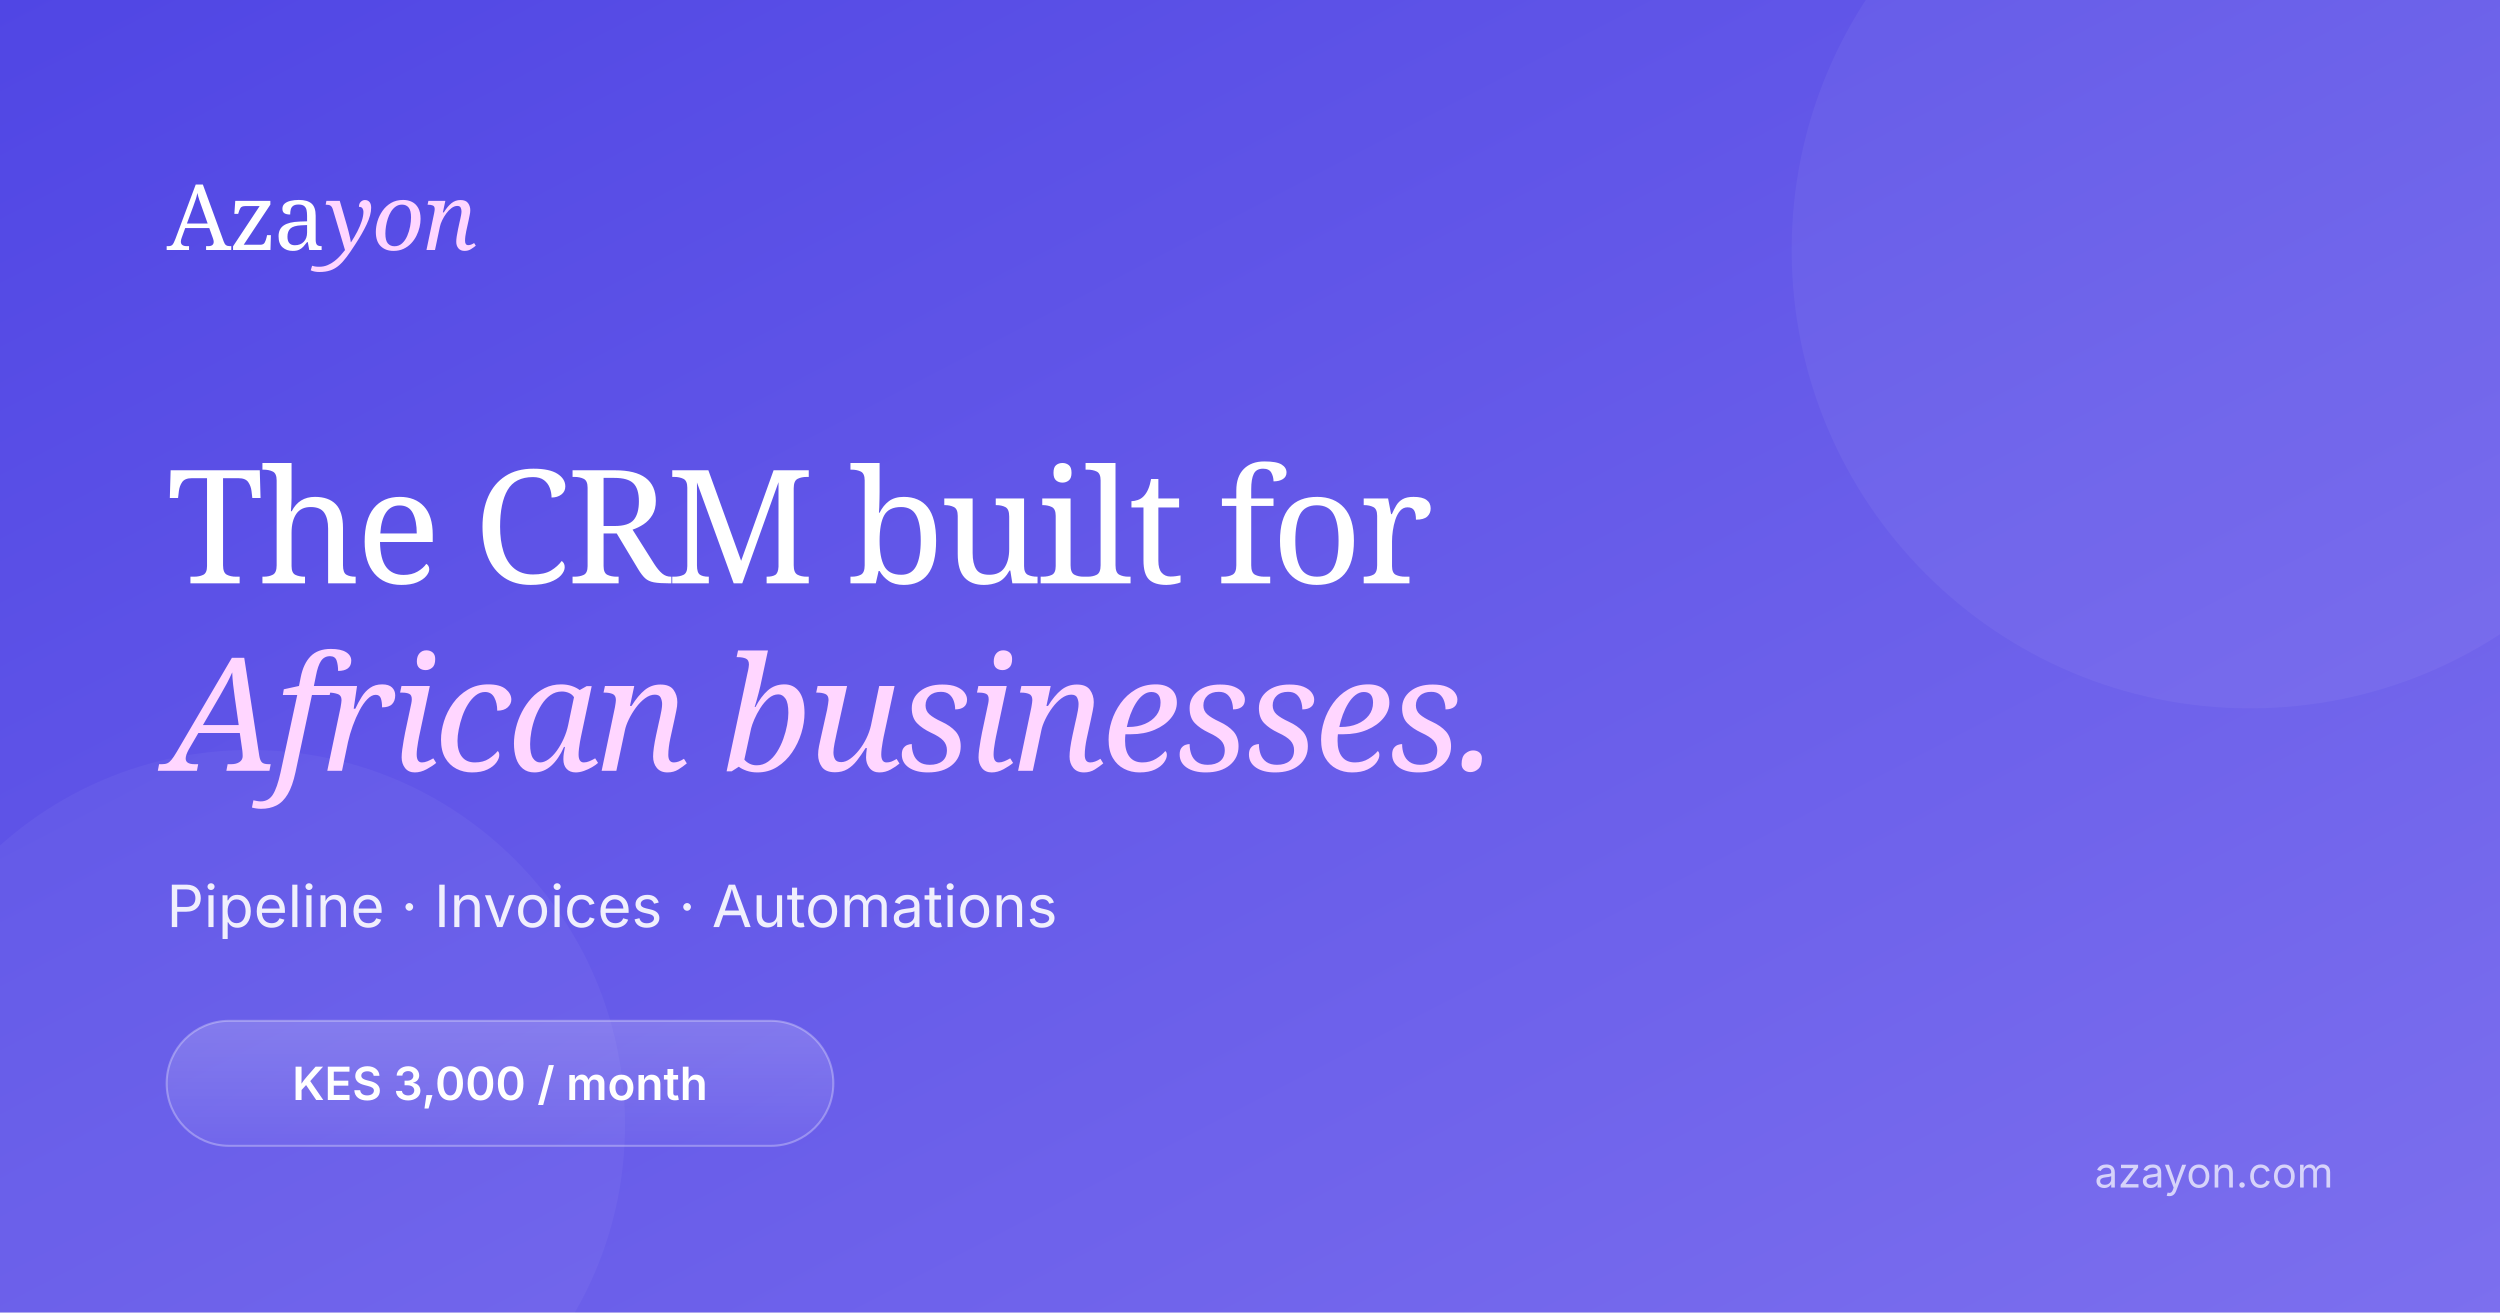
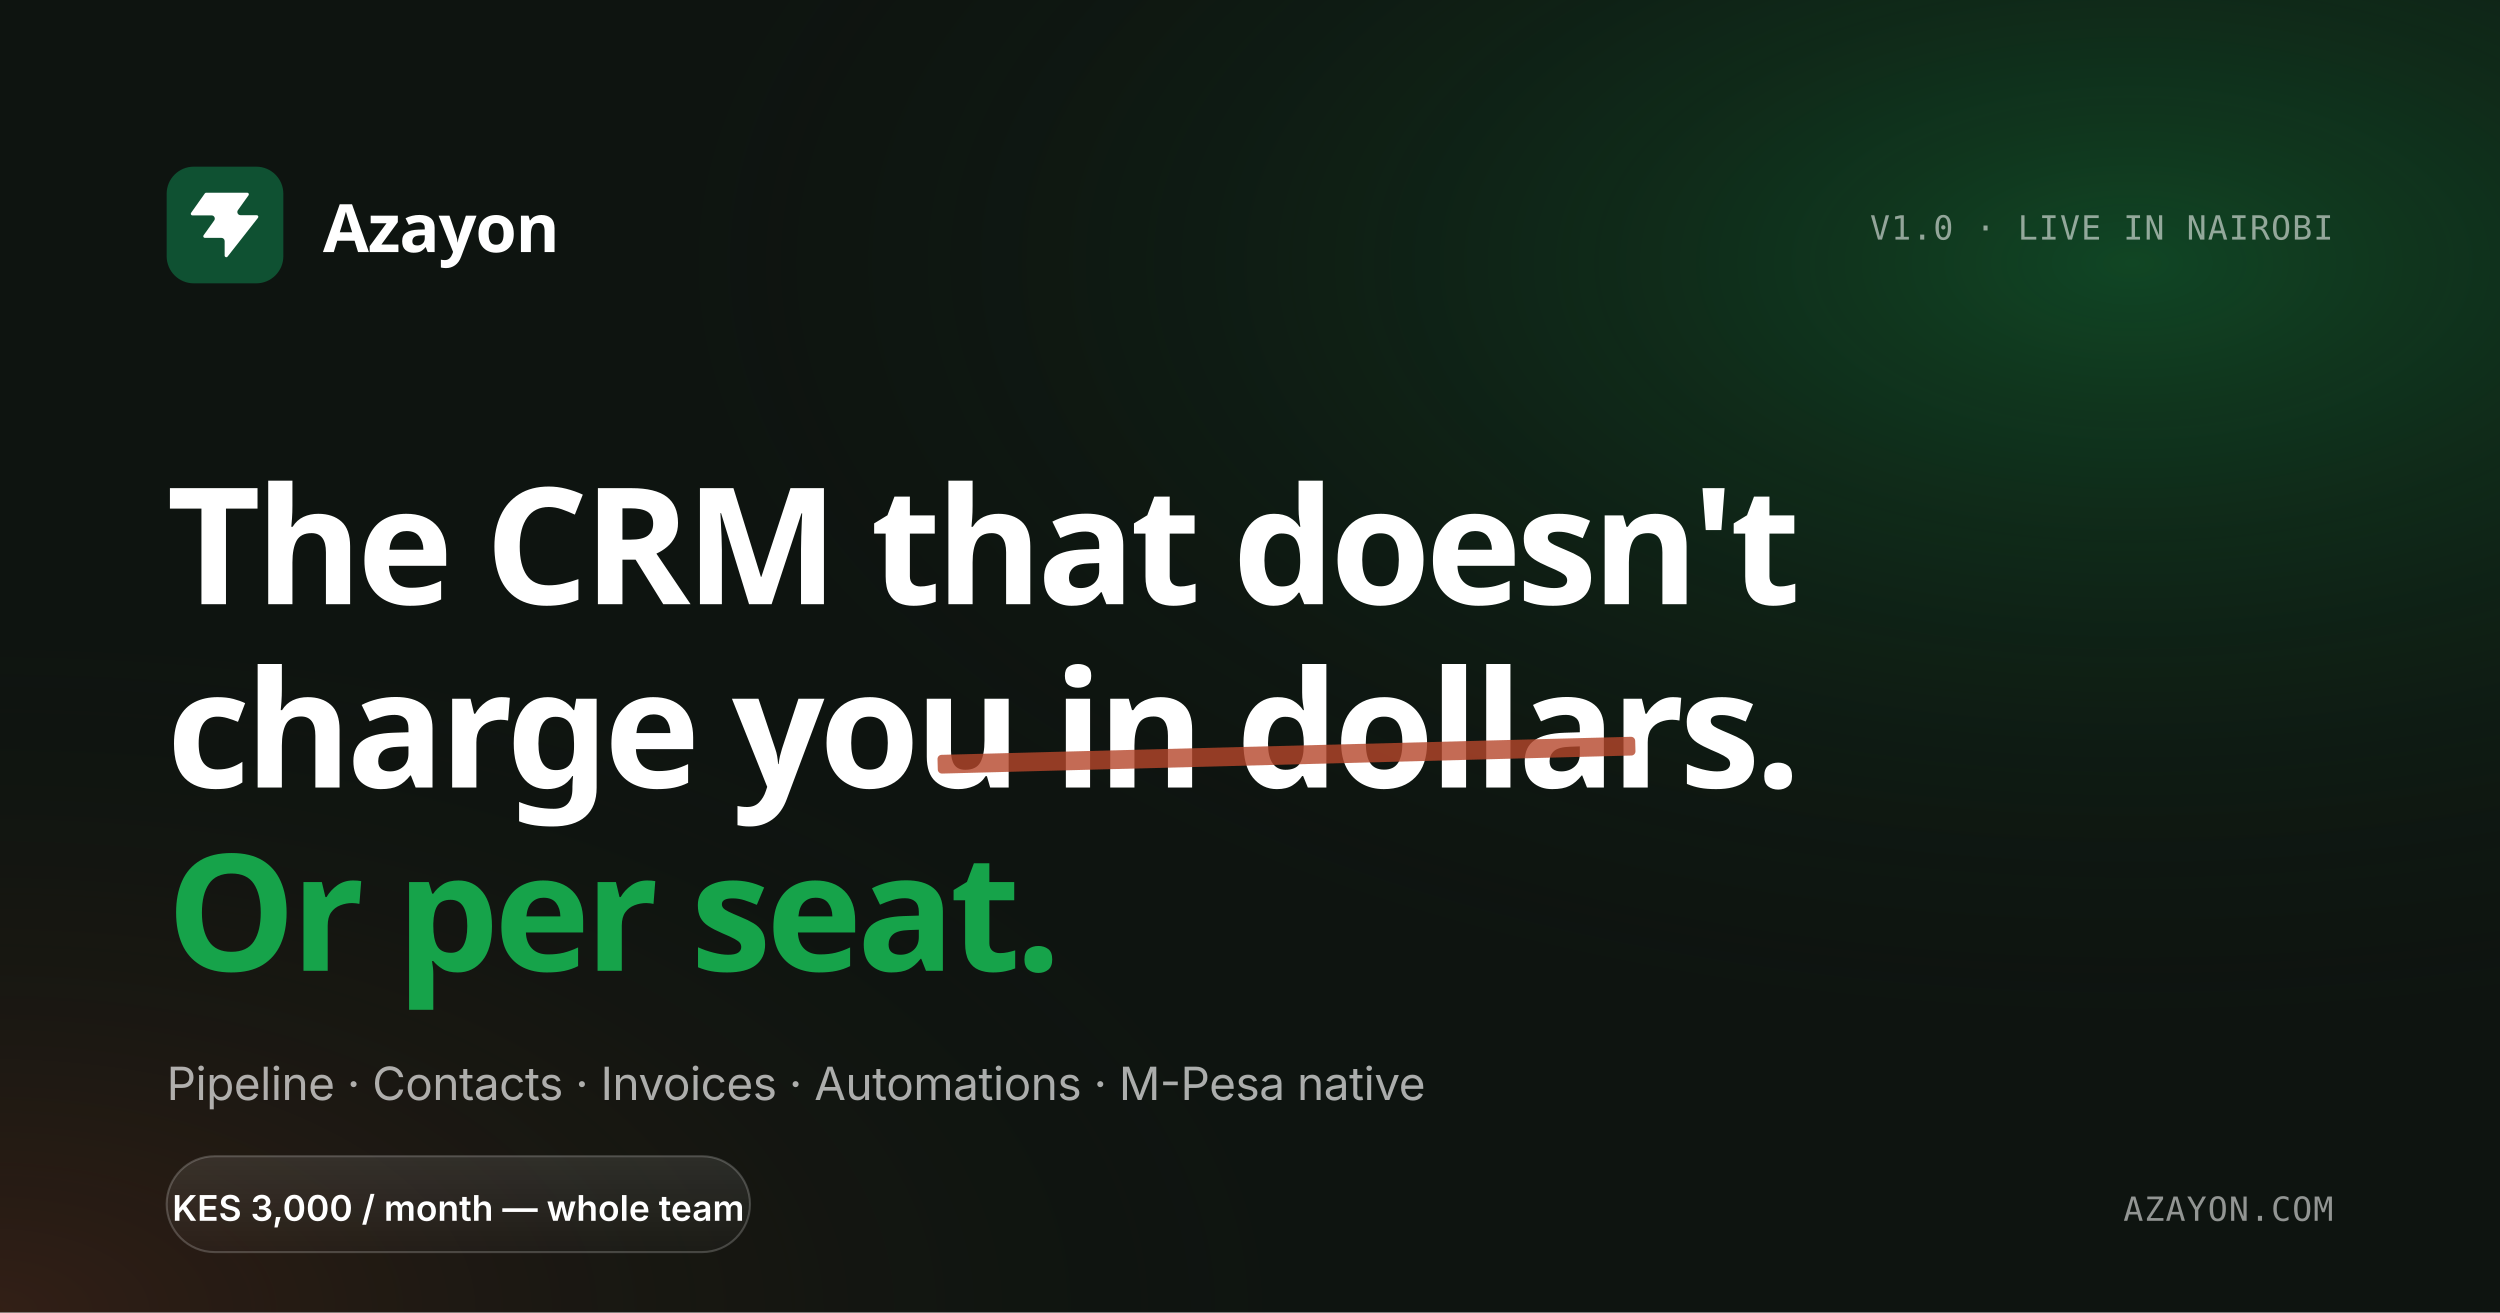
<svg xmlns="http://www.w3.org/2000/svg" width="1200" height="630" viewBox="0 0 1200 630">
  <defs>
-     <linearGradient id="bg" x1="0%" y1="0%" x2="100%" y2="100%">
-       <stop offset="0%" stop-color="#5046e4" />
-       <stop offset="100%" stop-color="#7c6fee" />
+     <linearGradient id="card" x1="0%" y1="0%" x2="0%" y2="100%">
+       <stop offset="0%" stop-color="#ffffff" stop-opacity="0.10" />
+       <stop offset="100%" stop-color="#ffffff" stop-opacity="0.02" />
    </linearGradient>
-     <linearGradient id="card" x1="0%" y1="0%" x2="0%" y2="100%">
-       <stop offset="0%" stop-color="#ffffff" stop-opacity="0.18" />
-       <stop offset="100%" stop-color="#ffffff" stop-opacity="0.04" />
-     </linearGradient>
+     <radialGradient id="glowA" cx="85%" cy="20%" r="60%">
+       <stop offset="0%" stop-color="#16A34A" stop-opacity="0.35" />
+       <stop offset="100%" stop-color="#0E1410" stop-opacity="0" />
+     </radialGradient>
+     <radialGradient id="glowB" cx="0%" cy="100%" r="55%">
+       <stop offset="0%" stop-color="#B5462A" stop-opacity="0.22" />
+       <stop offset="100%" stop-color="#0E1410" stop-opacity="0" />
+     </radialGradient>
  </defs>
-   <rect width="1200" height="630" fill="url(#bg)" />
-   <circle cx="1080" cy="120" r="220" fill="#ffffff" opacity="0.05" />
-   <circle cx="120" cy="540" r="180" fill="#ffffff" opacity="0.04" />
-   <text x="80" y="120" font-family="Georgia, 'DM Serif Display', serif" font-size="44" font-weight="400" fill="#ffffff" letter-spacing="-1">
-     Aza<tspan fill="#ffd6ff" font-style="italic">yon</tspan>
+   <rect width="1200" height="630" fill="#0E1410" />
+   <rect width="1200" height="630" fill="url(#glowA)" />
+   <rect width="1200" height="630" fill="url(#glowB)" />
+   <rect x="80" y="80" width="56" height="56" rx="13" fill="#0F5132" />
+   <g transform="translate(91.5 92.5) scale(0.128)">
+     <path fill="#ffffff" d="M138.4,239.7c-3.5,4.5,-10.8,2,-10.8,-3.7v-54.6c0,-6.6,-5.4,-12,-12,-12H53.4c-4.9,0,-7.7,-5.5,-4.9,-9.5l39.9,-55.8c5.7,-8,0,-19,-9.8,-19H6.6c-4.9,0,-7.7,-5.5,-4.9,-9.5L53.4,2.5C54.5,1,56.4,0,58.3,0H212.4c4.9,0,7.7,5.5,4.9,9.5l-39.9,55.8c-5.7,8,0,19,9.8,19h60.7c5,0,7.9,5.8,4.7,9.8z" />
+   </g>
+   <text x="155" y="121" font-family="'Bricolage Grotesque', 'Inter Tight', system-ui, sans-serif" font-size="32" font-weight="600" fill="#ffffff" letter-spacing="-0.5">
+     Azayon
  </text>
-   <text x="80" y="280" font-family="Georgia, 'DM Serif Display', serif" font-size="76" font-weight="400" fill="#ffffff" letter-spacing="-2">
-     The CRM built for
+   <text x="1120" y="115" text-anchor="end" font-family="'IBM Plex Mono', ui-monospace, monospace" font-size="16" fill="#ffffff" opacity="0.55" letter-spacing="0.5">
+     V1.0 · LIVE IN NAIROBI
  </text>
-   <text x="80" y="370" font-family="Georgia, 'DM Serif Display', serif" font-size="76" font-style="italic" fill="#ffd6ff" letter-spacing="-2">
-     African businesses.
+   <text x="80" y="290" font-family="'Bricolage Grotesque', 'Inter Tight', system-ui, sans-serif" font-size="78" font-weight="600" fill="#ffffff" letter-spacing="-2.5">
+     The CRM that doesn't
  </text>
-   <text x="80" y="445" font-family="-apple-system, 'Segoe UI', 'Helvetica Neue', sans-serif" font-size="28" fill="#ffffff" opacity="0.9">
-     Pipeline · Invoices · Automations
+   <text x="80" y="378" font-family="'Bricolage Grotesque', 'Inter Tight', system-ui, sans-serif" font-size="78" font-weight="600" fill="#ffffff" letter-spacing="-2.5">
+     charge you in dollars.
  </text>
-   <rect x="80" y="490" width="320" height="60" rx="30" fill="url(#card)" stroke="#ffffff" stroke-opacity="0.3" />
-   <text x="240" y="528" text-anchor="middle" font-family="-apple-system, 'Segoe UI', sans-serif" font-size="22" font-weight="600" fill="#ffffff">
-     KES 3,000 / month
+   <rect x="450" y="358" width="335" height="9" rx="2" fill="#B5462A" opacity="0.8" transform="rotate(-1.5 617 362)" />
+   <text x="80" y="466" font-family="'Bricolage Grotesque', 'Inter Tight', system-ui, sans-serif" font-size="78" font-weight="600" fill="#16A34A" letter-spacing="-2.5">
+     Or per seat.
  </text>
-   <text x="1120" y="570" text-anchor="end" font-family="-apple-system, 'Segoe UI', sans-serif" font-size="20" fill="#ffffff" opacity="0.7">
-     azayon.com
+   <text x="80" y="528" font-family="Inter, -apple-system, 'Segoe UI', sans-serif" font-size="22" fill="#ffffff" opacity="0.65" letter-spacing="-0.2">
+     Pipeline · Contacts · Invoices · Automations · M-Pesa native
+   </text>
+   <rect x="80" y="555" width="280" height="46" rx="23" fill="url(#card)" stroke="#ffffff" stroke-opacity="0.2" />
+   <text x="220" y="586" text-anchor="middle" font-family="Inter, -apple-system, 'Segoe UI', sans-serif" font-size="17" font-weight="600" fill="#ffffff">
+     KES 3,000 / month — whole team
+   </text>
+   <text x="1120" y="586" text-anchor="end" font-family="'IBM Plex Mono', ui-monospace, monospace" font-size="16" fill="#ffffff" opacity="0.55" letter-spacing="0.5">
+     AZAYON.COM
  </text>
</svg>
